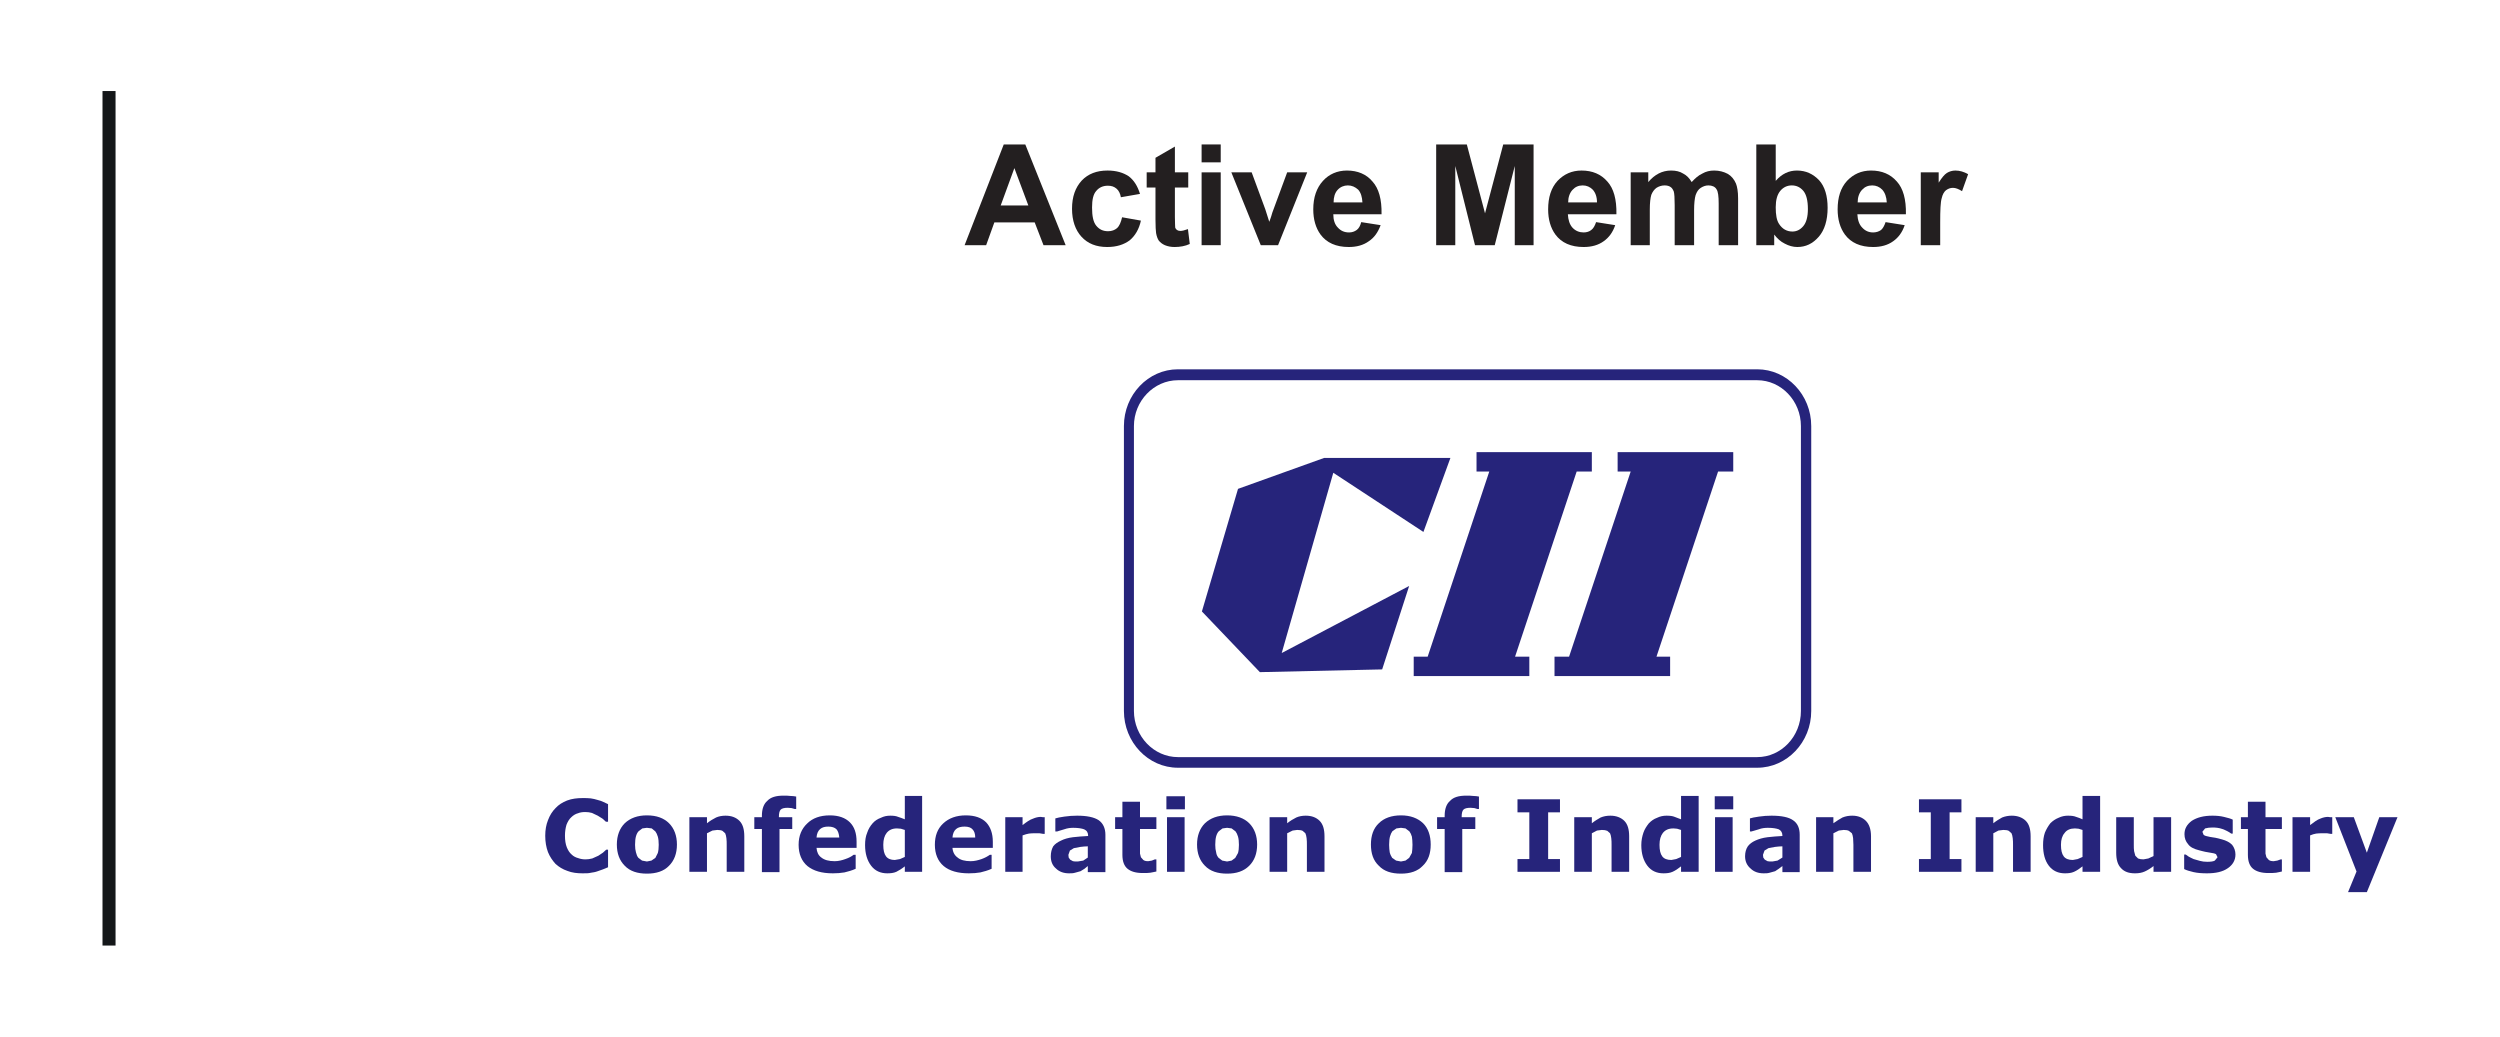
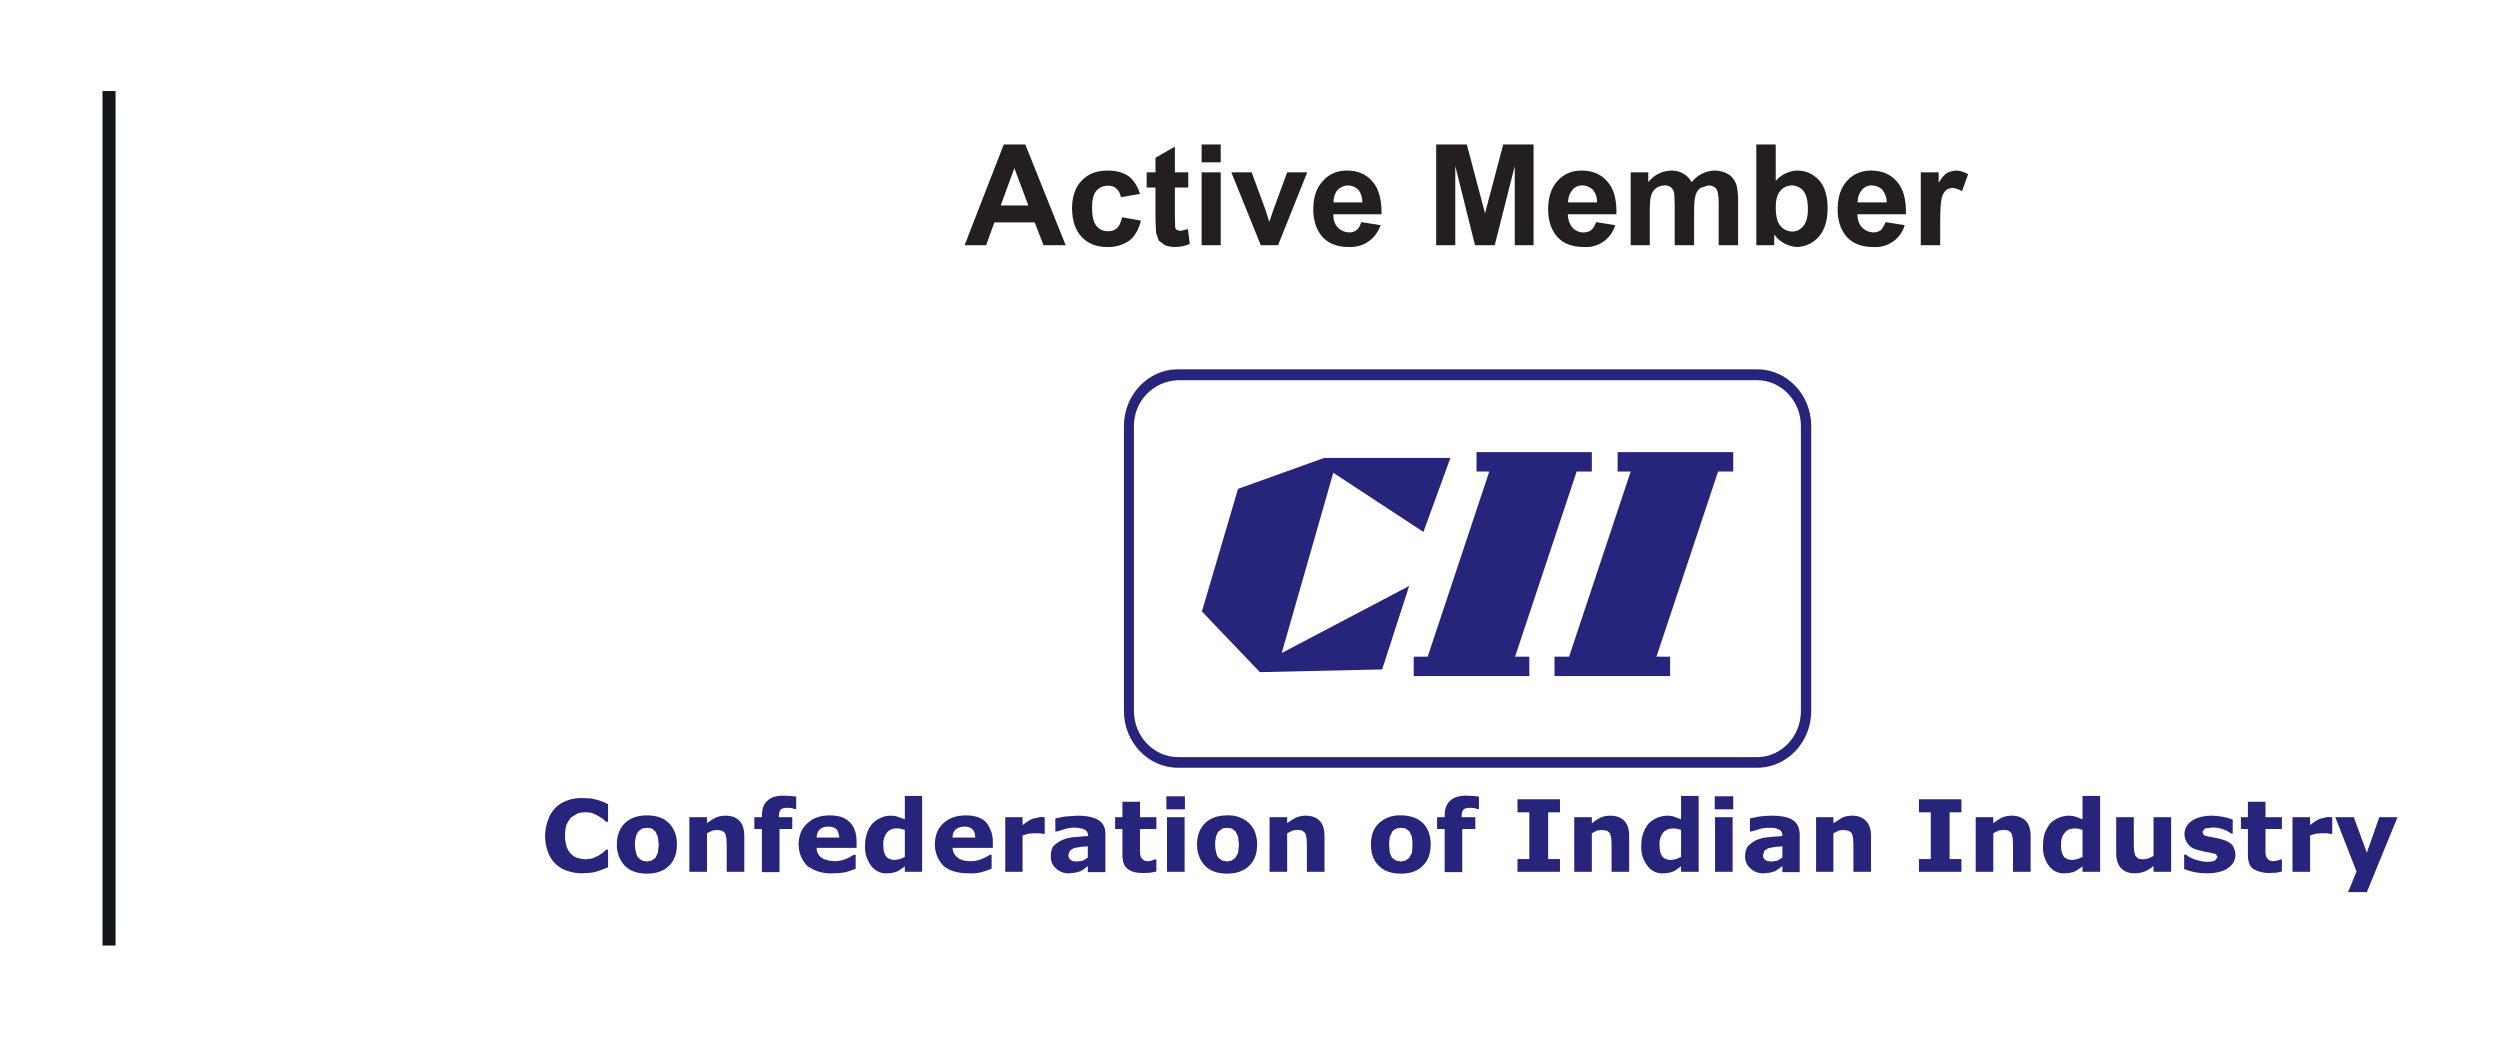
- <svg xmlns="http://www.w3.org/2000/svg" viewBox="463.28 780.43 81.63 34.16" width="82" height="34" role="img">
-   <path d="M466.28 783.43H466.71V811.59H466.28Z" fill="#141719" fill-rule="evenodd" />
-   <path d="M496.79 787.20L496.33 785.97L495.88 787.20L496.79 787.20M498.02 788.51L497.29 788.51L497.00 787.76L495.67 787.76L495.40 788.51L494.69 788.51L495.98 785.19L496.69 785.19L498.02 788.51" fill="#231f20" />
-   <path d="M500.47 786.82L499.84 786.93C499.82 786.81 499.77 786.71 499.70 786.65C499.62 786.58 499.53 786.55 499.41 786.55C499.25 786.55 499.12 786.61 499.03 786.72C498.93 786.83 498.89 787.01 498.89 787.27C498.89 787.55 498.93 787.75 499.03 787.87C499.13 787.99 499.25 788.05 499.42 788.05C499.54 788.05 499.64 788.01 499.71 787.95C499.79 787.88 499.84 787.76 499.88 787.59L500.50 787.70C500.44 787.98 500.31 788.20 500.13 788.35C499.94 788.49 499.70 788.57 499.39 788.57C499.03 788.57 498.75 788.46 498.54 788.23C498.34 788.01 498.23 787.70 498.23 787.31C498.23 786.91 498.34 786.61 498.55 786.38C498.76 786.16 499.04 786.05 499.40 786.05C499.69 786.05 499.92 786.12 500.10 786.24C500.27 786.37 500.39 786.56 500.47 786.82" fill="#231f20" />
-   <path d="M502.06 786.11L502.06 786.61L501.62 786.61L501.62 787.58C501.62 787.78 501.63 787.89 501.63 787.93C501.64 787.96 501.66 787.99 501.69 788.01C501.72 788.03 501.76 788.04 501.80 788.04C501.86 788.04 501.94 788.02 502.05 787.98L502.11 788.47C501.96 788.54 501.79 788.57 501.61 788.57C501.49 788.57 501.39 788.55 501.29 788.51C501.20 788.47 501.14 788.42 501.09 788.36C501.05 788.30 501.02 788.22 501.00 788.11C500.99 788.04 500.98 787.89 500.98 787.66L500.98 786.61L500.69 786.61L500.69 786.11L500.98 786.11L500.98 785.63L501.62 785.26L501.62 786.11L502.06 786.11" fill="#231f20" />
-   <path d="M502.50 786.11H503.13V788.51H502.50ZM502.50 785.19H503.13V785.78H502.50Z" fill="#231f20" />
-   <path d="M504.45 788.51L503.48 786.11L504.15 786.11L504.60 787.33L504.73 787.74C504.77 787.64 504.79 787.57 504.80 787.54C504.82 787.47 504.84 787.40 504.87 787.33L505.32 786.11L505.98 786.11L505.02 788.51L504.45 788.51" fill="#231f20" />
-   <path d="M507.80 787.10C507.79 786.92 507.75 786.78 507.66 786.68C507.56 786.59 507.45 786.54 507.32 786.54C507.19 786.54 507.07 786.59 506.98 786.69C506.89 786.79 506.85 786.93 506.85 787.10L507.80 787.10M507.76 787.75L508.40 787.85C508.31 788.09 508.19 788.26 508.01 788.38C507.83 788.51 507.61 788.57 507.35 788.57C506.93 788.57 506.62 788.43 506.42 788.16C506.26 787.94 506.18 787.66 506.18 787.33C506.18 786.93 506.29 786.62 506.50 786.39C506.70 786.17 506.97 786.05 507.29 786.05C507.64 786.05 507.93 786.17 508.13 786.41C508.34 786.64 508.44 787.00 508.43 787.49L506.84 787.49C506.84 787.68 506.89 787.83 506.99 787.93C507.09 788.04 507.21 788.09 507.36 788.09C507.46 788.09 507.54 788.06 507.61 788.01C507.68 787.96 507.73 787.87 507.76 787.75" fill="#231f20" />
-   <path d="M510.23 788.51L510.23 785.19L511.24 785.19L511.84 787.46L512.44 785.19L513.44 785.19L513.44 788.51L512.82 788.51L512.82 785.90L512.16 788.51L511.51 788.51L510.86 785.90L510.86 788.51L510.23 788.51" fill="#231f20" />
-   <path d="M515.53 787.10C515.53 786.92 515.48 786.78 515.39 786.68C515.30 786.59 515.19 786.54 515.06 786.54C514.92 786.54 514.81 786.59 514.72 786.69C514.63 786.79 514.58 786.93 514.58 787.10L515.53 787.10M515.50 787.75L516.13 787.85C516.05 788.09 515.92 788.26 515.75 788.38C515.57 788.51 515.35 788.57 515.09 788.57C514.67 788.57 514.36 788.43 514.16 788.16C514.00 787.94 513.92 787.66 513.92 787.33C513.92 786.93 514.02 786.62 514.23 786.39C514.44 786.17 514.70 786.05 515.02 786.05C515.38 786.05 515.66 786.17 515.87 786.41C516.08 786.64 516.18 787.00 516.17 787.49L514.57 787.49C514.58 787.68 514.63 787.83 514.72 787.93C514.82 788.04 514.95 788.09 515.09 788.09C515.19 788.09 515.28 788.06 515.34 788.01C515.41 787.96 515.46 787.87 515.50 787.75" fill="#231f20" />
-   <path d="M516.64 786.11L517.22 786.11L517.22 786.43C517.43 786.18 517.68 786.05 517.97 786.05C518.13 786.05 518.26 786.08 518.37 786.15C518.49 786.21 518.58 786.31 518.65 786.43C518.76 786.31 518.87 786.21 519.00 786.15C519.12 786.08 519.25 786.05 519.39 786.05C519.56 786.05 519.71 786.09 519.84 786.16C519.96 786.23 520.05 786.34 520.11 786.48C520.15 786.58 520.18 786.74 520.18 786.97L520.18 788.51L519.54 788.51L519.54 787.14C519.54 786.90 519.52 786.74 519.47 786.67C519.42 786.58 519.32 786.54 519.20 786.54C519.11 786.54 519.03 786.57 518.95 786.62C518.87 786.67 518.82 786.75 518.78 786.86C518.75 786.96 518.73 787.13 518.73 787.36L518.73 788.51L518.09 788.51L518.09 787.19C518.09 786.96 518.08 786.81 518.06 786.74C518.03 786.67 518.00 786.62 517.95 786.59C517.91 786.56 517.84 786.54 517.76 786.54C517.66 786.54 517.57 786.57 517.49 786.62C517.42 786.67 517.36 786.75 517.32 786.85C517.29 786.95 517.27 787.11 517.27 787.34L517.27 788.51L516.64 788.51L516.64 786.11" fill="#231f20" />
-   <path d="M521.42 787.26C521.42 787.51 521.45 787.69 521.53 787.81C521.64 787.98 521.79 788.06 521.97 788.06C522.11 788.06 522.23 788.00 522.33 787.88C522.43 787.76 522.48 787.57 522.48 787.32C522.48 787.04 522.43 786.84 522.33 786.72C522.23 786.60 522.10 786.54 521.95 786.54C521.80 786.54 521.67 786.60 521.57 786.72C521.47 786.84 521.42 787.02 521.42 787.26M520.78 788.51L520.78 785.19L521.42 785.19L521.42 786.39C521.62 786.16 521.85 786.05 522.12 786.05C522.41 786.05 522.65 786.16 522.85 786.37C523.04 786.58 523.13 786.89 523.13 787.28C523.13 787.69 523.03 788.01 522.84 788.23C522.64 788.46 522.41 788.57 522.13 788.57C521.99 788.57 521.85 788.53 521.72 788.46C521.59 788.40 521.47 788.29 521.37 788.16L521.37 788.51L520.78 788.51" fill="#231f20" />
-   <path d="M525.08 787.10C525.07 786.92 525.02 786.78 524.93 786.68C524.84 786.59 524.73 786.54 524.60 786.54C524.46 786.54 524.35 786.59 524.26 786.69C524.17 786.79 524.12 786.93 524.12 787.10L525.08 787.10M525.04 787.75L525.67 787.85C525.59 788.09 525.46 788.26 525.29 788.38C525.11 788.51 524.89 788.57 524.63 788.57C524.21 788.57 523.90 788.43 523.70 788.16C523.54 787.94 523.46 787.66 523.46 787.33C523.46 786.93 523.56 786.62 523.77 786.39C523.98 786.17 524.24 786.05 524.56 786.05C524.92 786.05 525.20 786.17 525.41 786.41C525.62 786.64 525.72 787.00 525.71 787.49L524.11 787.49C524.12 787.68 524.17 787.83 524.27 787.93C524.37 788.04 524.49 788.09 524.63 788.09C524.73 788.09 524.82 788.06 524.89 788.01C524.95 787.96 525.00 787.87 525.04 787.75" fill="#231f20" />
-   <path d="M526.84 788.51L526.20 788.51L526.20 786.11L526.79 786.11L526.79 786.45C526.89 786.29 526.98 786.18 527.06 786.13C527.14 786.08 527.24 786.05 527.34 786.05C527.48 786.05 527.62 786.09 527.76 786.17L527.56 786.73C527.45 786.66 527.35 786.62 527.26 786.62C527.17 786.62 527.10 786.65 527.03 786.70C526.97 786.75 526.92 786.83 526.89 786.96C526.85 787.09 526.84 787.36 526.84 787.77L526.84 788.51" fill="#231f20" />
-   <path d="M514.13 802.07L514.61 802.07L516.64 795.97L516.21 795.97L516.21 795.33L520.02 795.33L520.02 795.97L519.52 795.97L517.49 802.07L517.94 802.07L517.94 802.71L514.13 802.71L514.13 802.07M501.72 792.60L501.72 792.60C500.74 792.60 499.94 793.44 499.94 794.47L499.94 803.86C499.94 804.89 500.74 805.73 501.72 805.73L520.81 805.73C521.79 805.73 522.59 804.89 522.59 803.86L522.59 794.47C522.59 793.44 521.79 792.60 520.81 792.60L501.72 792.60M501.72 792.96L501.72 792.96C500.93 792.96 500.27 793.64 500.27 794.47L500.27 803.86C500.27 804.70 500.93 805.38 501.72 805.38L520.81 805.38C521.60 805.38 522.25 804.70 522.25 803.86L522.25 794.47C522.25 793.64 521.60 792.96 520.81 792.96L501.72 792.96M509.81 797.96L509.81 797.96L506.84 796.01L505.14 801.95L509.34 799.74L508.45 802.49L504.42 802.58L502.51 800.58L503.70 796.54L506.54 795.52L510.70 795.52L509.81 797.96M514.86 795.97L515.36 795.97L515.36 795.33L511.56 795.33L511.56 795.97L511.98 795.97L509.95 802.07L509.49 802.07L509.49 802.71L513.30 802.71L513.30 802.07L512.83 802.07L514.86 795.97" fill="#26247b" fill-rule="evenodd" />
-   <path d="M482.10 809.21C481.92 809.21 481.75 809.19 481.60 809.13C481.45 809.08 481.32 809.00 481.21 808.90C481.11 808.79 481.02 808.66 480.96 808.51C480.90 808.35 480.87 808.17 480.87 807.97C480.87 807.78 480.90 807.61 480.96 807.46C481.02 807.30 481.10 807.17 481.21 807.06C481.31 806.95 481.44 806.87 481.59 806.81C481.75 806.75 481.92 806.73 482.10 806.73C482.20 806.73 482.29 806.73 482.37 806.74C482.45 806.75 482.52 806.77 482.59 806.79C482.67 806.81 482.73 806.83 482.79 806.86L482.94 806.93L482.94 807.51L482.87 807.51L482.76 807.41L482.60 807.31L482.41 807.22C482.34 807.20 482.27 807.19 482.19 807.19C482.11 807.19 482.02 807.20 481.95 807.23C481.87 807.25 481.79 807.30 481.73 807.36C481.66 807.42 481.61 807.51 481.57 807.61C481.54 807.71 481.52 807.83 481.52 807.97C481.52 808.12 481.54 808.25 481.58 808.35C481.62 808.45 481.67 808.53 481.74 808.59C481.80 808.65 481.88 808.69 481.96 808.71C482.04 808.74 482.12 808.75 482.20 808.75C482.27 808.75 482.34 808.74 482.42 808.72C482.49 808.69 482.56 808.66 482.62 808.63L482.77 808.53L482.88 808.43L482.94 808.43L482.94 809.01L482.77 809.08L482.60 809.14C482.52 809.17 482.45 809.18 482.38 809.19C482.31 809.21 482.21 809.21 482.10 809.21" fill="#26247b" fill-rule="evenodd" />
-   <path d="M485.21 808.26C485.21 808.56 485.12 808.79 484.95 808.96C484.78 809.14 484.53 809.22 484.22 809.22C483.91 809.22 483.66 809.14 483.49 808.96C483.32 808.79 483.23 808.56 483.23 808.26C483.23 807.97 483.32 807.73 483.49 807.56C483.67 807.39 483.91 807.30 484.22 807.30C484.54 807.30 484.78 807.39 484.95 807.56C485.12 807.73 485.21 807.97 485.21 808.26M484.50 808.70L484.50 808.70L484.58 808.54C484.60 808.47 484.61 808.38 484.61 808.27C484.61 808.16 484.60 808.07 484.58 808.00C484.56 807.93 484.53 807.87 484.50 807.83L484.38 807.73L484.22 807.71L484.07 807.73L483.95 807.82C483.91 807.86 483.88 807.92 483.86 807.99C483.84 808.06 483.83 808.16 483.83 808.27C483.83 808.37 483.84 808.45 483.86 808.52C483.88 808.60 483.90 808.65 483.94 808.70L484.06 808.79L484.22 808.82L484.37 808.79L484.50 808.70" fill="#26247b" fill-rule="evenodd" />
-   <path d="M487.43 809.16L486.85 809.16L486.85 808.27C486.85 808.20 486.85 808.12 486.84 808.05C486.83 807.98 486.82 807.93 486.80 807.89L486.71 807.81C486.67 807.79 486.61 807.78 486.54 807.78L486.38 807.80L486.20 807.89L486.20 809.16L485.62 809.16L485.62 807.36L486.20 807.36L486.20 807.56C486.30 807.48 486.40 807.42 486.50 807.37C486.59 807.33 486.70 807.31 486.81 807.31C487.01 807.31 487.16 807.37 487.27 807.48C487.38 807.59 487.43 807.76 487.43 807.99L487.43 809.16" fill="#26247b" fill-rule="evenodd" />
-   <path d="M489.14 807.09L489.09 807.09L488.99 807.06L488.86 807.05C488.75 807.05 488.67 807.07 488.63 807.11C488.59 807.15 488.57 807.23 488.57 807.35L488.57 807.36L489.01 807.36L489.01 807.75L488.59 807.75L488.59 809.17L488.01 809.17L488.01 807.75L487.76 807.75L487.76 807.36L488.01 807.36L488.01 807.31C488.01 807.09 488.07 806.92 488.19 806.82C488.30 806.70 488.48 806.65 488.72 806.65C488.80 806.65 488.88 806.65 488.95 806.66C489.02 806.66 489.08 806.67 489.14 806.68L489.14 807.09" fill="#26247b" fill-rule="evenodd" />
-   <path d="M491.13 808.37L489.81 808.37C489.82 808.51 489.87 808.62 489.97 808.69C490.07 808.77 490.21 808.81 490.41 808.81C490.53 808.81 490.65 808.78 490.76 808.74C490.88 808.70 490.97 808.65 491.03 808.60L491.10 808.60L491.10 809.06C490.97 809.12 490.85 809.15 490.73 809.18C490.61 809.20 490.49 809.21 490.35 809.21C489.98 809.21 489.71 809.13 489.51 808.97C489.32 808.81 489.22 808.57 489.22 808.27C489.22 807.97 489.32 807.74 489.50 807.57C489.68 807.39 489.93 807.30 490.25 807.30C490.54 807.30 490.76 807.38 490.91 807.53C491.06 807.68 491.13 807.89 491.13 808.17L491.13 808.37M490.56 808.03L490.56 808.03C490.55 807.91 490.52 807.82 490.47 807.76C490.41 807.70 490.32 807.67 490.20 807.67C490.09 807.67 490.00 807.69 489.93 807.75C489.86 807.81 489.82 807.90 489.81 808.03L490.56 808.03" fill="#26247b" fill-rule="evenodd" />
-   <path d="M493.29 809.16L492.72 809.16L492.72 808.98C492.62 809.06 492.52 809.12 492.44 809.16C492.35 809.20 492.25 809.21 492.14 809.21C491.92 809.21 491.74 809.13 491.61 808.96C491.48 808.79 491.41 808.56 491.41 808.28C491.41 808.12 491.43 807.99 491.48 807.87C491.52 807.75 491.58 807.65 491.66 807.56C491.73 807.48 491.82 807.42 491.93 807.38C492.03 807.33 492.13 807.31 492.24 807.31C492.35 807.31 492.43 807.32 492.50 807.35C492.57 807.37 492.64 807.40 492.72 807.43L492.72 806.66L493.29 806.66L493.29 809.16M492.72 808.67L492.72 807.78L492.59 807.74L492.46 807.73C492.31 807.73 492.20 807.78 492.12 807.88C492.05 807.97 492.01 808.10 492.01 808.27C492.01 808.45 492.04 808.57 492.10 808.65C492.16 808.73 492.26 808.77 492.39 808.77L492.56 808.74L492.72 808.67" fill="#26247b" fill-rule="evenodd" />
-   <path d="M495.62 808.37L494.29 808.37C494.30 808.51 494.36 808.62 494.46 808.69C494.55 808.77 494.70 808.81 494.89 808.81C495.02 808.81 495.13 808.78 495.25 808.74C495.36 808.70 495.45 808.65 495.52 808.60L495.58 808.60L495.58 809.06C495.45 809.12 495.33 809.15 495.21 809.18C495.10 809.20 494.97 809.21 494.83 809.21C494.47 809.21 494.19 809.13 494.00 808.97C493.81 808.81 493.71 808.57 493.71 808.27C493.71 807.97 493.80 807.74 493.98 807.57C494.17 807.39 494.42 807.30 494.73 807.30C495.03 807.30 495.25 807.38 495.40 807.53C495.54 807.68 495.62 807.89 495.62 808.17L495.62 808.37M495.04 808.03L495.04 808.03C495.04 807.91 495.01 807.82 494.95 807.76C494.90 807.70 494.81 807.67 494.69 807.67C494.58 807.67 494.48 807.69 494.41 807.75C494.34 807.81 494.30 807.90 494.29 808.03L495.04 808.03" fill="#26247b" fill-rule="evenodd" />
-   <path d="M497.33 807.91L497.28 807.91L497.16 807.89L497.03 807.89C496.94 807.89 496.87 807.89 496.81 807.90C496.75 807.91 496.68 807.93 496.60 807.96L496.60 809.16L496.03 809.16L496.03 807.36L496.60 807.36L496.60 807.62C496.73 807.52 496.84 807.44 496.94 807.41C497.03 807.37 497.12 807.35 497.20 807.35L497.27 807.36L497.33 807.36L497.33 807.91" fill="#26247b" fill-rule="evenodd" />
-   <path d="M498.75 808.69L498.75 808.32C498.67 808.32 498.59 808.33 498.50 808.34C498.41 808.36 498.34 808.37 498.29 808.38L498.16 808.46L498.11 808.60L498.12 808.69L498.17 808.76L498.26 808.81C498.29 808.82 498.35 808.82 498.42 808.82L498.60 808.79L498.75 808.69M498.75 808.97L498.75 808.97L498.64 809.06L498.51 809.14L498.33 809.19C498.27 809.21 498.20 809.21 498.13 809.21C497.96 809.21 497.81 809.16 497.70 809.05C497.58 808.95 497.53 808.81 497.53 808.65C497.53 808.52 497.56 808.41 497.61 808.32C497.67 808.24 497.76 808.18 497.87 808.13C497.97 808.08 498.10 808.04 498.26 808.02C498.42 808.00 498.59 807.99 498.76 807.98L498.76 807.97C498.76 807.87 498.72 807.80 498.63 807.76C498.55 807.73 498.43 807.71 498.27 807.71C498.18 807.71 498.08 807.72 497.97 807.76C497.86 807.79 497.78 807.82 497.74 807.83L497.68 807.83L497.68 807.40C497.74 807.38 497.84 807.36 497.98 807.34C498.12 807.32 498.26 807.31 498.40 807.31C498.72 807.31 498.96 807.36 499.11 807.46C499.25 807.56 499.33 807.72 499.33 807.94L499.33 809.17L498.75 809.17L498.75 808.97" fill="#26247b" fill-rule="evenodd" />
-   <path d="M501.01 809.15C500.95 809.16 500.88 809.18 500.81 809.19C500.75 809.20 500.66 809.20 500.56 809.20C500.33 809.20 500.17 809.15 500.06 809.06C499.95 808.97 499.89 808.82 499.89 808.60L499.89 807.75L499.65 807.75L499.65 807.36L499.89 807.36L499.89 806.85L500.47 806.85L500.47 807.36L501.01 807.36L501.01 807.75L500.47 807.75L500.47 808.39L500.47 808.56L500.50 808.68L500.58 808.77C500.62 808.80 500.67 808.81 500.74 808.81L500.86 808.79L500.96 808.75L501.01 808.75L501.01 809.15" fill="#26247b" fill-rule="evenodd" />
-   <path d="M501.36 807.36H501.94V809.16H501.36ZM501.34 806.67H501.95V807.10H501.34Z" fill="#26247b" fill-rule="evenodd" />
-   <path d="M504.33 808.26C504.33 808.56 504.24 808.79 504.07 808.96C503.89 809.14 503.65 809.22 503.34 809.22C503.03 809.22 502.78 809.14 502.61 808.96C502.44 808.79 502.35 808.56 502.35 808.26C502.35 807.97 502.44 807.73 502.61 807.56C502.79 807.39 503.03 807.30 503.34 807.30C503.65 807.30 503.90 807.39 504.07 807.56C504.24 807.73 504.33 807.97 504.33 808.26M503.61 808.70L503.61 808.70L503.70 808.54C503.72 808.47 503.73 808.38 503.73 808.27C503.73 808.16 503.72 808.07 503.70 808.00C503.68 807.93 503.65 807.87 503.62 807.83L503.49 807.73L503.34 807.71L503.19 807.73L503.07 807.82C503.03 807.86 503.00 807.92 502.98 807.99C502.96 808.06 502.95 808.16 502.95 808.27C502.95 808.37 502.96 808.45 502.98 808.52C502.99 808.60 503.02 808.65 503.06 808.70L503.18 808.79L503.34 808.82L503.49 808.79L503.61 808.70" fill="#26247b" fill-rule="evenodd" />
-   <path d="M506.55 809.16L505.97 809.16L505.97 808.27C505.97 808.20 505.97 808.12 505.96 808.05C505.95 807.98 505.94 807.93 505.92 807.89L505.83 807.81C505.79 807.79 505.73 807.78 505.65 807.78L505.50 807.80L505.32 807.89L505.32 809.16L504.74 809.16L504.74 807.36L505.32 807.36L505.32 807.56C505.42 807.48 505.52 807.42 505.62 807.37C505.71 807.33 505.82 807.31 505.93 807.31C506.13 807.31 506.28 807.37 506.39 807.48C506.50 807.59 506.55 807.76 506.55 807.99L506.55 809.16" fill="#26247b" fill-rule="evenodd" />
-   <path d="M510.05 808.26C510.05 808.56 509.97 808.79 509.79 808.96C509.62 809.14 509.38 809.22 509.07 809.22C508.75 809.22 508.51 809.14 508.34 808.96C508.16 808.79 508.08 808.56 508.08 808.26C508.08 807.97 508.16 807.73 508.34 807.56C508.51 807.39 508.76 807.30 509.07 807.30C509.38 807.30 509.62 807.39 509.80 807.56C509.97 807.73 510.05 807.97 510.05 808.26M509.34 808.70L509.34 808.70L509.43 808.54C509.44 808.47 509.45 808.38 509.45 808.27C509.45 808.16 509.44 808.07 509.43 808.00C509.41 807.93 509.38 807.87 509.35 807.83L509.22 807.73L509.07 807.71L508.92 807.73L508.79 807.82C508.76 807.86 508.73 807.92 508.71 807.99C508.69 808.06 508.68 808.16 508.68 808.27C508.68 808.37 508.69 808.45 508.70 808.52C508.72 808.60 508.75 808.65 508.78 808.70L508.91 808.79L509.07 808.82L509.22 808.79L509.34 808.70" fill="#26247b" fill-rule="evenodd" />
-   <path d="M511.64 807.09L511.59 807.09L511.49 807.06L511.36 807.05C511.25 807.05 511.17 807.07 511.13 807.11C511.09 807.15 511.07 807.23 511.07 807.35L511.07 807.36L511.52 807.36L511.52 807.75L511.09 807.75L511.09 809.17L510.51 809.17L510.51 807.75L510.26 807.75L510.26 807.36L510.51 807.36L510.51 807.31C510.51 807.09 510.57 806.92 510.69 806.82C510.80 806.70 510.98 806.65 511.22 806.65C511.31 806.65 511.38 806.65 511.45 806.66C511.52 806.66 511.58 806.67 511.64 806.68L511.64 807.09" fill="#26247b" fill-rule="evenodd" />
-   <path d="M514.31 809.16L512.91 809.16L512.91 808.74L513.30 808.74L513.30 807.20L512.91 807.20L512.91 806.77L514.31 806.77L514.31 807.20L513.92 807.20L513.92 808.74L514.31 808.74L514.31 809.16" fill="#26247b" fill-rule="evenodd" />
-   <path d="M516.59 809.16L516.01 809.16L516.01 808.27C516.01 808.20 516.01 808.12 516.00 808.05C515.99 807.98 515.98 807.93 515.96 807.89L515.87 807.81C515.82 807.79 515.77 807.78 515.69 807.78L515.53 807.80L515.36 807.89L515.36 809.16L514.78 809.16L514.78 807.36L515.36 807.36L515.36 807.56C515.46 807.48 515.56 807.42 515.65 807.37C515.75 807.33 515.85 807.31 515.97 807.31C516.16 807.31 516.32 807.37 516.43 807.48C516.54 807.59 516.59 807.76 516.59 807.99L516.59 809.16" fill="#26247b" fill-rule="evenodd" />
-   <path d="M518.88 809.16L518.30 809.16L518.30 808.98C518.20 809.06 518.11 809.12 518.02 809.16C517.93 809.20 517.83 809.21 517.72 809.21C517.50 809.21 517.32 809.13 517.19 808.96C517.06 808.79 516.99 808.56 516.99 808.28C516.99 808.12 517.02 807.99 517.06 807.87C517.10 807.75 517.17 807.65 517.24 807.56C517.32 807.48 517.40 807.42 517.51 807.38C517.61 807.33 517.72 807.31 517.82 807.31C517.93 807.31 518.02 807.32 518.09 807.35C518.15 807.37 518.23 807.40 518.30 807.43L518.30 806.66L518.88 806.66L518.88 809.16M518.30 808.67L518.30 807.78L518.17 807.74L518.05 807.73C517.89 807.73 517.78 807.78 517.70 807.88C517.63 807.97 517.59 808.10 517.59 808.27C517.59 808.45 517.62 808.57 517.68 808.65C517.74 808.73 517.84 808.77 517.98 808.77L518.14 808.74L518.30 808.67" fill="#26247b" fill-rule="evenodd" />
-   <path d="M519.42 807.36H520.00V809.16H519.42ZM519.41 806.67H520.02V807.10H519.41Z" fill="#26247b" fill-rule="evenodd" />
-   <path d="M521.64 808.69L521.64 808.32C521.56 808.32 521.48 808.33 521.39 808.34C521.30 808.36 521.23 808.37 521.18 808.38L521.05 808.46L521.00 808.60L521.01 808.69L521.06 808.76L521.15 808.81C521.18 808.82 521.24 808.82 521.31 808.82L521.48 808.79L521.64 808.69M521.64 808.97L521.64 808.97L521.52 809.06L521.40 809.14L521.22 809.19C521.16 809.21 521.09 809.21 521.02 809.21C520.85 809.21 520.70 809.16 520.59 809.05C520.47 808.95 520.41 808.81 520.41 808.65C520.41 808.52 520.44 808.41 520.50 808.32C520.56 808.24 520.64 808.18 520.75 808.13C520.86 808.08 520.99 808.04 521.15 808.02C521.31 808.00 521.47 807.99 521.64 807.98L521.64 807.97C521.64 807.87 521.60 807.80 521.52 807.76C521.44 807.73 521.32 807.71 521.16 807.71C521.07 807.71 520.96 807.72 520.86 807.76C520.75 807.79 520.67 807.82 520.62 807.83L520.57 807.83L520.57 807.40C520.63 807.38 520.73 807.36 520.87 807.34C521.01 807.32 521.14 807.31 521.28 807.31C521.61 807.31 521.85 807.36 521.99 807.46C522.14 807.56 522.21 807.72 522.21 807.94L522.21 809.17L521.64 809.17L521.64 808.97" fill="#26247b" fill-rule="evenodd" />
-   <path d="M524.56 809.16L523.98 809.16L523.98 808.27C523.98 808.20 523.97 808.12 523.97 808.05C523.96 807.98 523.95 807.93 523.93 807.89L523.83 807.81C523.79 807.79 523.73 807.78 523.66 807.78L523.50 807.80L523.32 807.89L523.32 809.16L522.75 809.16L522.75 807.36L523.32 807.36L523.32 807.56C523.43 807.48 523.53 807.42 523.62 807.37C523.72 807.33 523.82 807.31 523.94 807.31C524.13 807.31 524.28 807.37 524.39 807.48C524.50 807.59 524.56 807.76 524.56 807.99L524.56 809.16" fill="#26247b" fill-rule="evenodd" />
-   <path d="M527.54 809.16L526.14 809.16L526.14 808.74L526.53 808.74L526.53 807.20L526.14 807.20L526.14 806.77L527.54 806.77L527.54 807.20L527.15 807.20L527.15 808.74L527.54 808.74L527.54 809.16" fill="#26247b" fill-rule="evenodd" />
-   <path d="M529.82 809.16L529.24 809.16L529.24 808.27C529.24 808.20 529.24 808.12 529.23 808.05C529.22 807.98 529.21 807.93 529.19 807.89L529.10 807.81C529.06 807.79 529.00 807.78 528.92 807.78L528.76 807.80L528.59 807.89L528.59 809.16L528.01 809.16L528.01 807.36L528.59 807.36L528.59 807.56C528.69 807.48 528.79 807.42 528.88 807.37C528.98 807.33 529.09 807.31 529.20 807.31C529.39 807.31 529.55 807.37 529.66 807.48C529.77 807.59 529.82 807.76 529.82 807.99L529.82 809.16" fill="#26247b" fill-rule="evenodd" />
-   <path d="M532.11 809.16L531.53 809.16L531.53 808.98C531.43 809.06 531.34 809.12 531.25 809.16C531.16 809.20 531.06 809.21 530.95 809.21C530.73 809.21 530.55 809.13 530.42 808.96C530.29 808.79 530.23 808.56 530.23 808.28C530.23 808.12 530.25 807.99 530.29 807.87C530.34 807.75 530.40 807.65 530.47 807.56C530.55 807.48 530.64 807.42 530.74 807.38C530.84 807.33 530.95 807.31 531.05 807.31C531.16 807.31 531.25 807.32 531.32 807.35C531.39 807.37 531.46 807.40 531.53 807.43L531.53 806.66L532.11 806.66L532.11 809.16M531.53 808.67L531.53 807.78L531.40 807.74L531.28 807.73C531.13 807.73 531.01 807.78 530.94 807.88C530.86 807.97 530.82 808.10 530.82 808.27C530.82 808.45 530.85 808.57 530.91 808.65C530.97 808.73 531.07 808.77 531.21 808.77L531.37 808.74L531.53 808.67" fill="#26247b" fill-rule="evenodd" />
-   <path d="M534.45 809.16L533.87 809.16L533.87 808.97C533.77 809.05 533.67 809.11 533.58 809.15C533.49 809.19 533.39 809.21 533.26 809.21C533.06 809.21 532.91 809.16 532.80 809.04C532.69 808.93 532.64 808.76 532.64 808.53L532.64 807.36L533.22 807.36L533.22 808.26C533.22 808.35 533.22 808.42 533.23 808.48L533.27 808.63L533.36 808.72C533.41 808.74 533.46 808.75 533.54 808.75L533.70 808.72L533.87 808.64L533.87 807.36L534.45 807.36L534.45 809.16" fill="#26247b" fill-rule="evenodd" />
-   <path d="M536.57 808.59C536.57 808.78 536.48 808.93 536.32 809.04C536.15 809.16 535.92 809.21 535.63 809.21C535.47 809.21 535.32 809.20 535.19 809.17C535.06 809.14 534.96 809.11 534.88 809.07L534.88 808.59L534.93 808.59L535.03 808.66C535.07 808.68 535.12 808.71 535.19 808.74C535.25 808.76 535.32 808.78 535.40 808.80C535.47 808.82 535.55 808.83 535.64 808.83C535.75 808.83 535.84 808.82 535.89 808.79L535.98 808.68L535.93 808.58C535.90 808.56 535.83 808.54 535.74 808.53C535.70 808.52 535.64 808.51 535.57 808.50C535.50 808.48 535.43 808.47 535.37 808.45C535.21 808.41 535.08 808.35 535.01 808.25C534.93 808.16 534.89 808.05 534.89 807.92C534.89 807.74 534.97 807.60 535.13 807.48C535.30 807.37 535.52 807.31 535.81 807.31C535.94 807.31 536.07 807.32 536.19 807.35C536.32 807.38 536.42 807.41 536.48 807.44L536.48 807.90L536.43 807.90C536.35 807.84 536.25 807.79 536.14 807.75C536.03 807.71 535.92 807.70 535.81 807.70C535.72 807.70 535.64 807.71 535.57 807.73L535.48 807.84L535.52 807.94C535.55 807.97 535.62 807.99 535.73 808.01L535.92 808.04L536.12 808.09C536.27 808.13 536.38 808.19 536.46 808.27C536.53 808.36 536.57 808.47 536.57 808.59" fill="#26247b" fill-rule="evenodd" />
-   <path d="M538.10 809.15C538.04 809.16 537.98 809.18 537.91 809.19C537.84 809.20 537.75 809.20 537.65 809.20C537.43 809.20 537.26 809.15 537.15 809.06C537.04 808.97 536.98 808.82 536.98 808.60L536.98 807.75L536.75 807.75L536.75 807.36L536.98 807.36L536.98 806.85L537.56 806.85L537.56 807.36L538.10 807.36L538.10 807.75L537.56 807.75L537.56 808.39L537.56 808.56L537.59 808.68L537.67 808.77C537.71 808.80 537.76 808.81 537.83 808.81L537.95 808.79L538.06 808.75L538.10 808.75L538.10 809.15" fill="#26247b" fill-rule="evenodd" />
-   <path d="M539.76 807.91L539.71 807.91L539.59 807.89L539.45 807.89C539.37 807.89 539.30 807.89 539.23 807.90C539.17 807.91 539.10 807.93 539.03 807.96L539.03 809.16L538.45 809.16L538.45 807.36L539.03 807.36L539.03 807.62C539.16 807.52 539.27 807.44 539.36 807.41C539.45 807.37 539.54 807.35 539.62 807.35L539.69 807.36L539.76 807.36L539.76 807.91" fill="#26247b" fill-rule="evenodd" />
-   <path d="M540.90 808.53L541.31 807.36L541.91 807.36L540.90 809.83L540.28 809.83L540.56 809.15L539.86 807.36L540.47 807.36L540.90 808.53" fill="#26247b" fill-rule="evenodd" />
+ <svg xmlns="http://www.w3.org/2000/svg" width="82" height="34" viewBox="463.28 780.43 81.63 34.16">
+   <path fill="#141719" fill-rule="evenodd" d="M466.28 783.43h.43v28.16h-.43Z" />
+   <path fill="#231f20" d="m496.79 787.2-.46-1.23-.45 1.23zm1.23 1.31h-.73l-.29-.75h-1.33l-.27.75h-.71l1.29-3.32h.71zm2.45-1.69-.63.11a.5.5 0 0 0-.14-.28.4.4 0 0 0-.29-.1.5.5 0 0 0-.38.17q-.14.16-.14.55 0 .42.14.6t.39.18q.18 0 .29-.1t.17-.36l.62.11q-.1.42-.37.65a1.2 1.2 0 0 1-.74.22q-.54 0-.85-.34-.3-.33-.31-.92 0-.6.32-.93.31-.33.85-.33.43 0 .7.19.25.2.37.58m1.59-.71v.5h-.44v.97l.01.35q.01.05.06.08l.11.03.25-.06.06.49q-.23.1-.5.1a1 1 0 0 1-.32-.06l-.2-.15-.09-.25-.02-.45v-1.05h-.29v-.5h.29v-.48l.64-.37v.85zm.44 0h.63v2.4h-.63Zm0-.92h.63v.59h-.63Zm1.95 3.32-.97-2.4h.67l.45 1.22.13.41.07-.2.07-.21.45-1.22h.66l-.96 2.4zm3.35-1.41q-.01-.27-.14-.42a.5.5 0 0 0-.34-.14.5.5 0 0 0-.34.15.6.6 0 0 0-.13.41zm-.04.65.64.1q-.13.35-.39.53-.27.2-.66.19-.63 0-.93-.41-.24-.33-.24-.83 0-.6.32-.94.3-.34.79-.34.53 0 .84.36.31.35.3 1.08h-1.59q0 .29.15.44t.37.16q.15 0 .25-.08t.15-.26m2.47.76v-3.32h1.01l.6 2.27.6-2.27h1v3.32h-.62v-2.61l-.66 2.61h-.65l-.65-2.61v2.61zm5.3-1.41a.6.6 0 0 0-.14-.42.5.5 0 0 0-.33-.14.4.4 0 0 0-.34.15.6.6 0 0 0-.14.41zm-.03.65.63.1a1 1 0 0 1-1.04.72q-.63 0-.93-.41-.24-.33-.24-.83 0-.6.31-.94t.79-.34q.54 0 .85.36.32.35.3 1.08h-1.6a.7.7 0 0 0 .15.44q.15.16.37.16a.4.4 0 0 0 .25-.08q.1-.08.16-.26m1.14-1.64h.58v.32a1 1 0 0 1 .75-.38q.24 0 .4.1.18.1.28.28.16-.19.35-.28t.39-.1q.25 0 .45.11.18.1.27.32.06.15.07.49v1.54h-.64v-1.37q0-.36-.07-.47-.08-.13-.27-.13l-.25.08q-.12.07-.17.24-.05.15-.05.5v1.15h-.64v-1.32q0-.35-.03-.45-.04-.1-.11-.15a.3.3 0 0 0-.19-.05.5.5 0 0 0-.27.08.5.5 0 0 0-.17.23q-.05.15-.05.49v1.17h-.63zm4.78 1.15q0 .37.11.55a.5.5 0 0 0 .44.25q.21 0 .36-.18t.15-.56q0-.42-.15-.6a.5.5 0 0 0-.38-.18.5.5 0 0 0-.38.18q-.15.18-.15.54m-.64 1.25v-3.32h.64v1.2a1 1 0 0 1 .7-.34q.43 0 .73.32.28.32.28.91 0 .62-.29.95a1 1 0 0 1-.71.34 1 1 0 0 1-.76-.41v.35zm4.3-1.41a.7.7 0 0 0-.15-.42.5.5 0 0 0-.33-.14.4.4 0 0 0-.34.15.6.6 0 0 0-.14.41zm-.04.65.63.1a1 1 0 0 1-1.04.72q-.63 0-.93-.41-.24-.33-.24-.83 0-.6.31-.94t.79-.34q.54 0 .85.36.32.35.3 1.08h-1.6q.01.29.16.44t.36.16q.15 0 .26-.08a1 1 0 0 0 .15-.26m1.8.76h-.64v-2.4h.59v.34q.15-.24.27-.32a1 1 0 0 1 .28-.08q.21 0 .42.12l-.2.56a1 1 0 0 0-.3-.11.4.4 0 0 0-.23.08.5.5 0 0 0-.14.26q-.05.2-.05.81z" />
+   <path fill="#26247b" fill-rule="evenodd" d="M514.13 802.07h.48l2.03-6.1h-.43v-.64h3.81v.64h-.5l-2.03 6.1h.45v.64h-3.81zm-12.41-9.47c-.98 0-1.78.84-1.78 1.87v9.39c0 1.03.8 1.87 1.78 1.87h19.09c.98 0 1.78-.84 1.78-1.87v-9.39c0-1.03-.8-1.87-1.78-1.87zm0 .36a1.5 1.5 0 0 0-1.45 1.51v9.39c0 .84.66 1.52 1.45 1.52h19.09c.79 0 1.44-.68 1.44-1.52v-9.39c0-.83-.65-1.51-1.44-1.51zm8.09 5-2.97-1.95-1.7 5.94 4.2-2.21-.89 2.75-4.03.09-1.91-2 1.19-4.04 2.84-1.02h4.16zm5.05-1.99h.5v-.64h-3.8v.64h.42l-2.03 6.1h-.46v.64h3.81v-.64h-.47zm-32.76 13.24q-.27 0-.5-.08a1 1 0 0 1-.39-.23 1 1 0 0 1-.25-.39 1.5 1.5 0 0 1 0-1.05 1 1 0 0 1 .63-.65q.24-.09.51-.08l.27.01.22.05.2.07.15.07v.58h-.07l-.11-.1-.16-.1-.19-.09a1 1 0 0 0-.46.01l-.22.13a1 1 0 0 0-.16.25 1.3 1.3 0 0 0 .01.74q.06.15.16.24t.22.12.24.04l.22-.03.2-.09.15-.1.11-.1h.06v.58l-.17.07-.17.06q-.12.04-.22.05t-.28.02m3.11-.95q0 .45-.26.7-.26.26-.73.26t-.73-.26a1 1 0 0 1-.26-.7q0-.44.26-.7.27-.26.73-.26.48 0 .73.26.26.26.26.7m-.71.44.08-.16.03-.27-.03-.27-.08-.17-.12-.1-.16-.02-.15.02-.12.09a.4.4 0 0 0-.09.17 1 1 0 0 0 0 .53q.02.11.08.18l.12.09.16.03.15-.03zm2.93.46h-.58v-.89l-.01-.22-.04-.16-.09-.08-.17-.03-.16.02-.18.09v1.27h-.58v-1.8h.58v.2q.15-.12.3-.19.14-.06.31-.06.3 0 .46.17.16.16.16.51zm1.71-2.07h-.05l-.1-.03-.13-.01q-.17 0-.23.06t-.06.24v.01h.44v.39h-.42v1.42h-.58v-1.42h-.25v-.39h.25v-.05q0-.34.18-.49.17-.17.53-.17l.23.01.19.02zm1.99 1.28h-1.32q.01.21.16.32t.44.12q.18 0 .35-.07a1 1 0 0 0 .27-.14h.07v.46q-.2.08-.37.12-.18.03-.38.03a1.3 1.3 0 0 1-.84-.24 1 1 0 0 1-.29-.7q0-.45.28-.7.27-.27.75-.27.44 0 .66.23.22.22.22.64zm-.57-.34a.5.5 0 0 0-.09-.27q-.09-.09-.27-.09-.17 0-.27.08t-.12.28zm2.73 1.13h-.57v-.18q-.15.12-.28.18a1 1 0 0 1-.3.05.6.6 0 0 1-.53-.25 1 1 0 0 1-.2-.68q0-.23.07-.41.06-.18.18-.31a1 1 0 0 1 .27-.18q.15-.07.31-.07t.26.04l.22.08v-.77h.57zm-.57-.49v-.89l-.13-.04-.13-.01a.4.4 0 0 0-.34.15.6.6 0 0 0-.11.39q0 .26.09.38.1.12.29.12l.17-.03zm2.9-.3h-1.33q.02.21.17.32.14.12.43.12.19 0 .36-.07.16-.06.27-.14h.06v.46q-.2.08-.37.12t-.38.03q-.54 0-.83-.24a1 1 0 0 1-.29-.7q0-.45.27-.7.28-.27.75-.27.45 0 .67.23a1 1 0 0 1 .22.64zm-.58-.34q0-.18-.09-.27t-.26-.09-.28.08-.12.28zm2.29-.12h-.05l-.12-.02h-.13l-.22.01-.21.06v1.2h-.57v-1.8h.57v.26q.2-.16.34-.21l.26-.06.07.01h.06zm1.42.78v-.37l-.25.02-.21.04-.13.08-.05.14.01.09.05.07.09.05.16.01.18-.03zm0 .28-.11.09-.13.08-.18.05-.2.02a.6.6 0 0 1-.43-.16.5.5 0 0 1-.17-.4q0-.2.08-.33a1 1 0 0 1 .26-.19q.15-.08.39-.11l.5-.04v-.01q0-.15-.13-.21a1 1 0 0 0-.66 0l-.23.07h-.06v-.43l.3-.06.42-.03q.48 0 .71.15t.22.48v1.23h-.58zm2.26.18-.2.04-.25.01q-.34 0-.5-.14-.17-.13-.17-.46v-.85h-.24v-.39h.24v-.51h.58v.51h.54v.39h-.54v.81l.03.12.08.09q.06.04.16.04l.12-.02.1-.04h.05zm.35-1.79h.58v1.8h-.58Zm-.02-.69h.61v.43h-.61Zm2.99 1.59q0 .45-.26.7-.27.26-.73.26-.47 0-.73-.26a1 1 0 0 1-.26-.7q0-.44.26-.7.27-.26.73-.26a1 1 0 0 1 .73.26q.26.26.26.7m-.72.44.09-.16.03-.27-.03-.27-.08-.17-.13-.1-.15-.02-.15.02-.12.09a.4.4 0 0 0-.09.17 1 1 0 0 0 0 .53q.02.11.08.18l.12.09.16.03.15-.03zm2.94.46h-.58v-.89l-.01-.22-.04-.16-.09-.08a.4.4 0 0 0-.18-.03l-.15.02-.18.09v1.27h-.58v-1.8h.58v.2q.15-.12.3-.19.14-.06.31-.06.3 0 .46.17.16.16.16.51zm3.5-.9q0 .45-.26.7-.25.26-.72.26-.48 0-.73-.26-.26-.25-.26-.7t.26-.7a1 1 0 0 1 .73-.26q.46 0 .73.26.25.26.25.7m-.71.44.09-.16a2 2 0 0 0 0-.54l-.08-.17-.13-.1-.15-.02-.15.02-.13.09-.08.17q-.03.11-.03.28l.02.25q.03.11.08.18l.13.09.16.03.15-.03zm2.3-1.61h-.05l-.1-.03-.13-.01q-.17 0-.23.06t-.06.24v.01h.45v.39h-.43v1.42h-.58v-1.42h-.25v-.39h.25v-.05q0-.34.18-.49.17-.17.53-.17l.23.01.19.02zm2.67 2.07h-1.4v-.42h.39v-1.54h-.39v-.43h1.4v.43h-.39v1.54h.39zm2.28 0h-.58v-.89l-.01-.22-.04-.16-.09-.08-.18-.03-.16.02-.17.09v1.27h-.58v-1.8h.58v.2q.15-.12.29-.19.15-.06.32-.06.29 0 .46.17.16.16.16.51zm2.29 0h-.58v-.18q-.15.12-.28.18a1 1 0 0 1-.3.05.6.6 0 0 1-.53-.25 1 1 0 0 1-.2-.68q0-.23.07-.41t.18-.31a1 1 0 0 1 .27-.18 1 1 0 0 1 .31-.07q.17 0 .27.04l.21.08v-.77h.58zm-.58-.49v-.89l-.13-.04-.12-.01q-.23 0-.35.15a.6.6 0 0 0-.11.39q0 .26.09.38t.3.12l.16-.03zm1.12-1.31h.58v1.8h-.58Zm-.01-.69h.61v.43h-.61Zm2.23 2.02v-.37l-.25.02-.21.04-.13.08-.05.14.01.09.05.07.09.05.16.01.17-.03zm0 .28-.12.09-.12.08-.18.05-.2.02a.6.6 0 0 1-.43-.16.5.5 0 0 1-.18-.4q0-.2.09-.33a1 1 0 0 1 .25-.19q.16-.08.4-.11l.49-.04v-.01q0-.15-.12-.21t-.36-.05q-.14 0-.3.05l-.24.07h-.05v-.43l.3-.06q.2-.03.41-.03.5 0 .71.15.22.15.22.48v1.23h-.57zm2.92.19h-.58v-.89l-.01-.22-.04-.16-.1-.08-.17-.03-.16.02-.18.09v1.27h-.57v-1.8h.57v.2l.3-.19q.14-.06.32-.06.29 0 .45.17.17.16.17.51zm2.98 0h-1.4v-.42h.39v-1.54h-.39v-.43h1.4v.43h-.39v1.54h.39zm2.28 0h-.58v-.89l-.01-.22-.04-.16-.09-.08a.4.4 0 0 0-.18-.03l-.16.02-.17.09v1.27h-.58v-1.8h.58v.2q.15-.12.29-.19.15-.06.32-.06.29 0 .46.17.16.16.16.51zm2.29 0h-.58v-.18q-.15.12-.28.18a1 1 0 0 1-.3.05.6.6 0 0 1-.53-.25 1 1 0 0 1-.19-.68q0-.23.06-.41.08-.18.18-.31a1 1 0 0 1 .27-.18 1 1 0 0 1 .31-.07q.17 0 .27.04l.21.08v-.77h.58zm-.58-.49v-.89l-.13-.04-.12-.01q-.23 0-.34.15-.12.13-.12.39t.09.38.3.12l.16-.03zm2.92.49h-.58v-.19q-.15.12-.29.18a1 1 0 0 1-.32.06q-.3 0-.46-.17-.16-.16-.16-.51v-1.17h.58v.9l.01.22.04.15.09.09q.07.03.18.03l.16-.03.17-.08v-1.28h.58zm2.12-.57q0 .28-.25.45t-.69.17a2 2 0 0 1-.75-.14v-.48h.05l.1.07.16.08.21.06q.1.03.24.03.17 0 .25-.04l.09-.11-.05-.1-.19-.05-.17-.03-.2-.05q-.25-.05-.36-.2a.5.5 0 0 1-.12-.33q0-.26.24-.44.25-.17.68-.17a2 2 0 0 1 .67.13v.46h-.05a1 1 0 0 0-.29-.15 1 1 0 0 0-.33-.05l-.24.03-.09.11.04.1q.05.04.21.07l.19.03.2.05q.22.06.34.18.1.14.11.32m1.53.56-.19.04-.26.01a1 1 0 0 1-.5-.14q-.17-.13-.17-.46v-.85h-.23v-.39h.23v-.51h.58v.51h.54v.39h-.54v.81l.03.12.08.09q.06.04.16.04l.12-.02.11-.04h.04zm1.66-1.24h-.05l-.12-.02h-.14l-.22.01-.2.06v1.2h-.58v-1.8h.58v.26q.2-.16.33-.21l.26-.06.07.01h.07zm1.14.62.41-1.17h.6l-1.01 2.47h-.62l.28-.68-.7-1.79h.61z" />
</svg>
